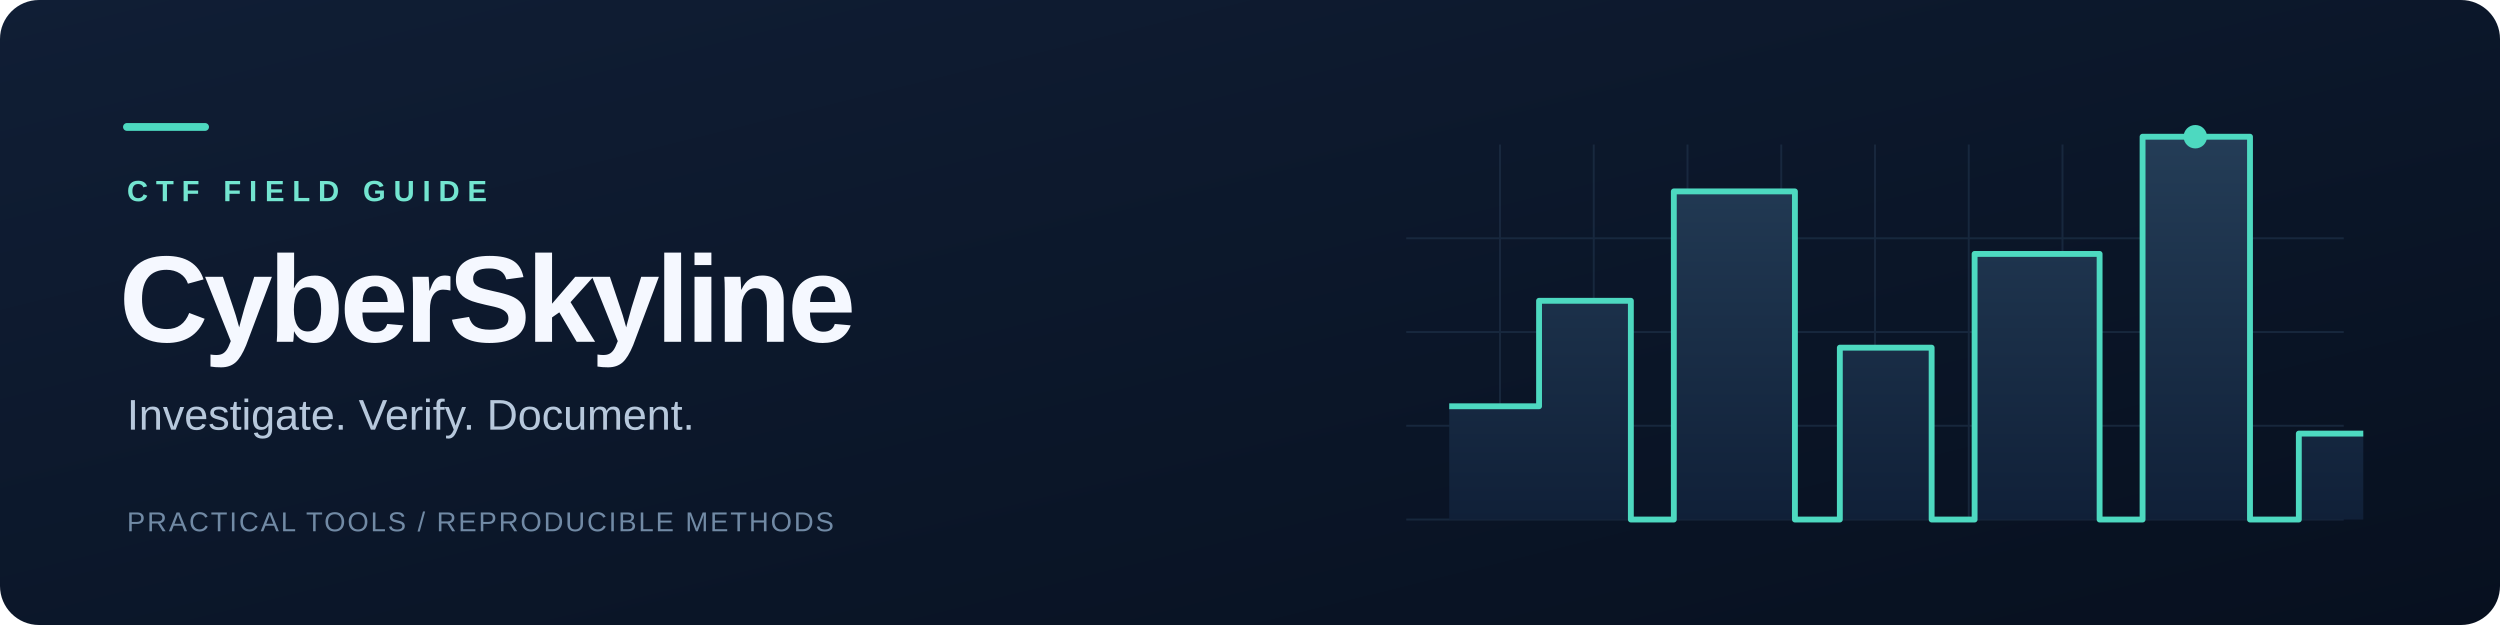
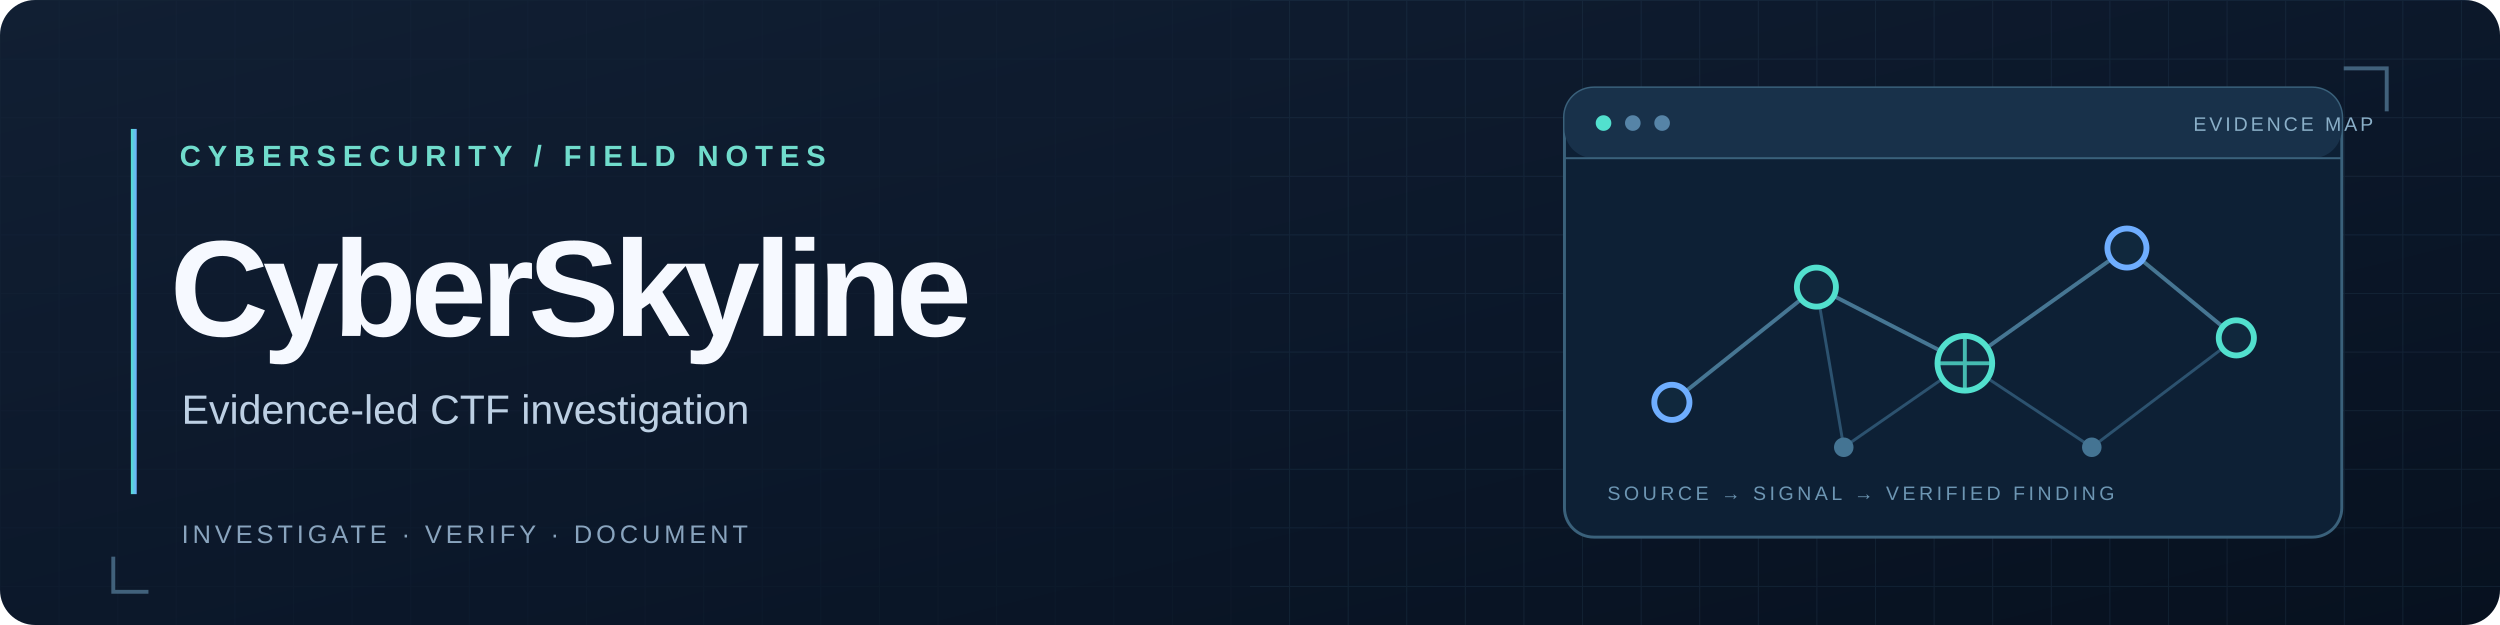
- <svg xmlns="http://www.w3.org/2000/svg" width="1280" height="320" viewBox="0 0 1280 320" role="img" aria-labelledby="title description">
+ <svg xmlns="http://www.w3.org/2000/svg" width="1280" height="320" viewBox="0 0 1280 320" role="img" aria-labelledby="title desc">
  <defs>
-     <linearGradient id="background" x1="0" y1="0" x2="1" y2="1">
-       <stop offset="0" stop-color="#101e35" />
-       <stop offset="1" stop-color="#07101f" />
+     <linearGradient id="bg" x1="0" y1="0" x2="1" y2="1">
+       <stop offset="0" stop-color="#111f33" />
+       <stop offset=".58" stop-color="#0b1729" />
+       <stop offset="1" stop-color="#07111f" />
    </linearGradient>
-     <linearGradient id="buildings" x1="0" y1="0" x2="0" y2="1">
-       <stop offset="0" stop-color="#243d57" />
-       <stop offset="1" stop-color="#102038" />
+     <linearGradient id="glow" x1="0" y1="0" x2="1" y2="0">
+       <stop offset="0" stop-color="#52e0ce" />
+       <stop offset="1" stop-color="#6faeff" />
    </linearGradient>
+     <pattern id="grid" width="30" height="30" patternUnits="userSpaceOnUse">
+       <path d="M30 0H0V30" fill="none" stroke="#29435d" stroke-width="1" opacity=".55" />
+     </pattern>
+     <clipPath id="frame">
+       <rect width="1280" height="320" rx="18" />
+     </clipPath>
  </defs>
-   <rect width="1280" height="320" rx="20" fill="url(#background)" />
-   <path d="M720 266h480M720 218h480M720 170h480M720 122h480M768 74v192M816 74v192M864 74v192M912 74v192M960 74v192M1008 74v192M1056 74v192M1104 74v192M1152 74v192" stroke="#20334b" stroke-width="1" opacity=".6" />
-   <path d="M742 266v-58h46v-54h47v112h22V98h62v168h23V178h47v88h22V130h64v136h22V70h55v196h25v-44h33v44Z" fill="url(#buildings)" />
-   <path d="M742 208h46v-54h47v112h22V98h62v168h23V178h47v88h22V130h64v136h22V70h55v196h25v-44h33" fill="none" stroke="#4dd9c0" stroke-width="3" stroke-linejoin="round" />
-   <circle cx="1124" cy="70" r="6" fill="#4dd9c0" />
-   <path d="M65 65h40" stroke="#4dd9c0" stroke-width="4" stroke-linecap="round" />
-   <text x="65" y="103" fill="#73e5d0" font-family="Arial, Helvetica, sans-serif" font-size="15" font-weight="700" letter-spacing="4">CTF FIELD GUIDE</text>
-   <text x="61" y="175" fill="#f5f8ff" font-family="Arial, Helvetica, sans-serif" font-size="63" font-weight="700" letter-spacing="-2">CyberSkyline</text>
-   <text x="65" y="220" fill="#b7c8dc" font-family="Arial, Helvetica, sans-serif" font-size="22">Investigate. Verify. Document.</text>
-   <text x="65" y="272" fill="#718aa5" font-family="Arial, Helvetica, sans-serif" font-size="14" letter-spacing="1">PRACTICAL TOOLS / REPRODUCIBLE METHODS</text>
+   <g clip-path="url(#frame)">
+     <rect width="1280" height="320" fill="url(#bg)" />
+     <path d="M0 0h1280v320H0z" fill="url(#grid)" opacity=".13" />
+     <path d="M640 0h640v320H640z" fill="url(#grid)" opacity=".38" />
+     <path d="M67 66h3v187h-3z" fill="url(#glow)" />
+     <text x="92" y="85" fill="#70dccc" font-family="Arial, Helvetica, sans-serif" font-size="15" font-weight="700" letter-spacing="3.5">CYBERSECURITY  /  FIELD NOTES</text>
+     <text x="87" y="172" fill="#f6f9ff" font-family="Arial, Helvetica, sans-serif" font-size="70" font-weight="700" letter-spacing="-3">CyberSkyline</text>
+     <text x="93" y="217" fill="#bdd0e4" font-family="Arial, Helvetica, sans-serif" font-size="21">Evidence-led CTF investigation</text>
+     <path d="M93 250h194" stroke="url(#glow)" stroke-width="3" stroke-linecap="round" />
+     <text x="93" y="278" fill="#89a4be" font-family="Arial, Helvetica, sans-serif" font-size="13" letter-spacing="2">INVESTIGATE   ·   VERIFY   ·   DOCUMENT</text>
+     <g transform="translate(801 45)">
+       <rect x="0" y="0" width="398" height="230" rx="15" fill="#0d2035" stroke="#3a617b" stroke-width="1.5" />
+       <rect x="0" y="0" width="398" height="36" rx="15" fill="#18314a" />
+       <path d="M0 36h398" stroke="#3a617b" />
+       <circle cx="20" cy="18" r="4" fill="#52e0ce" />
+       <circle cx="35" cy="18" r="4" fill="#5684a7" />
+       <circle cx="50" cy="18" r="4" fill="#5684a7" />
+       <text x="322" y="22" fill="#8aafc8" font-family="Arial, Helvetica, sans-serif" font-size="10" letter-spacing="1.5">EVIDENCE MAP</text>
+       <path d="M55 161 129 102 205 141 288 82 344 128" fill="none" stroke="#467693" stroke-width="2" />
+       <path d="M129 102 143 184 205 141 270 184 344 128" fill="none" stroke="#2c526f" stroke-width="1.5" />
+       <circle cx="55" cy="161" r="9" fill="#10283d" stroke="#6faeff" stroke-width="3" />
+       <circle cx="129" cy="102" r="10" fill="#10283d" stroke="#52e0ce" stroke-width="3" />
+       <circle cx="205" cy="141" r="14" fill="#10283d" stroke="#52e0ce" stroke-width="3" />
+       <circle cx="288" cy="82" r="10" fill="#10283d" stroke="#6faeff" stroke-width="3" />
+       <circle cx="344" cy="128" r="9" fill="#10283d" stroke="#52e0ce" stroke-width="3" />
+       <circle cx="143" cy="184" r="5" fill="#447493" />
+       <circle cx="270" cy="184" r="5" fill="#447493" />
+       <path d="M192 141h26m-13-13v26" stroke="#52e0ce" stroke-width="2" opacity=".8" />
+       <text x="22" y="211" fill="#6d96b3" font-family="Arial, Helvetica, sans-serif" font-size="10" letter-spacing="1.8">SOURCE   →   SIGNAL   →   VERIFIED FINDING</text>
+     </g>
+     <path d="M1222 57v-22h-22M58 285v18h18" fill="none" stroke="#41617b" stroke-width="2" />
+   </g>
</svg>
